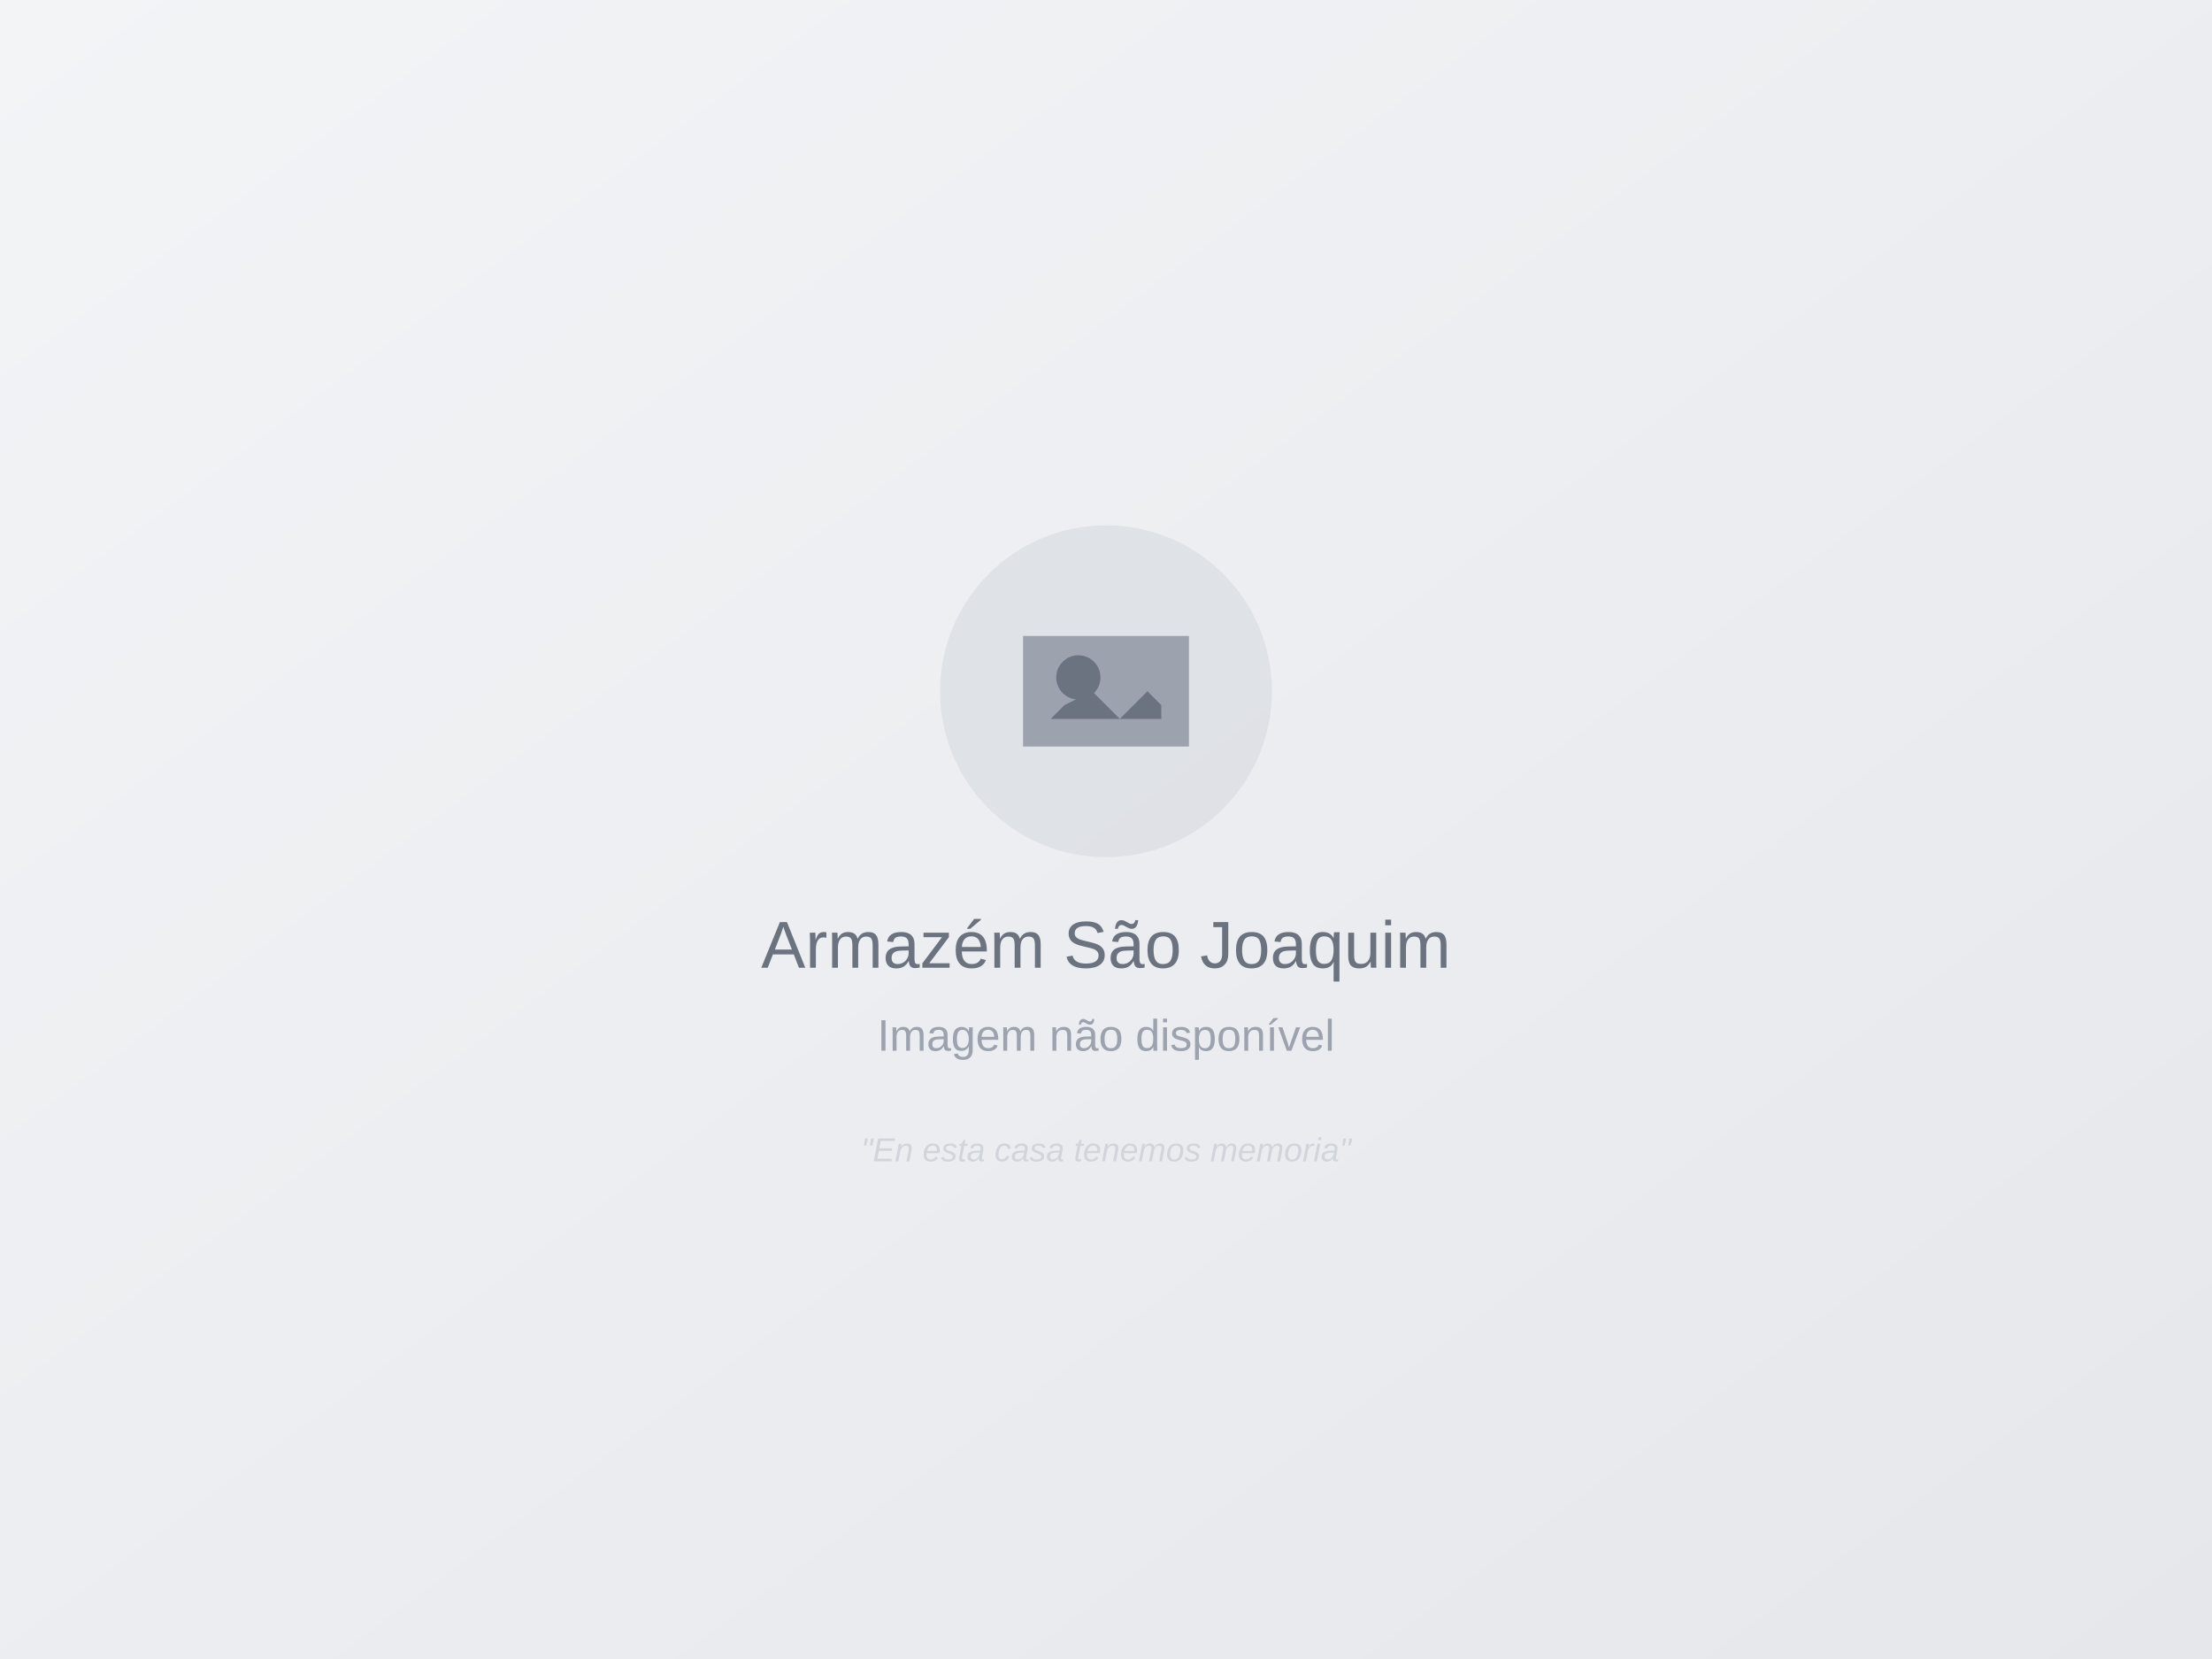
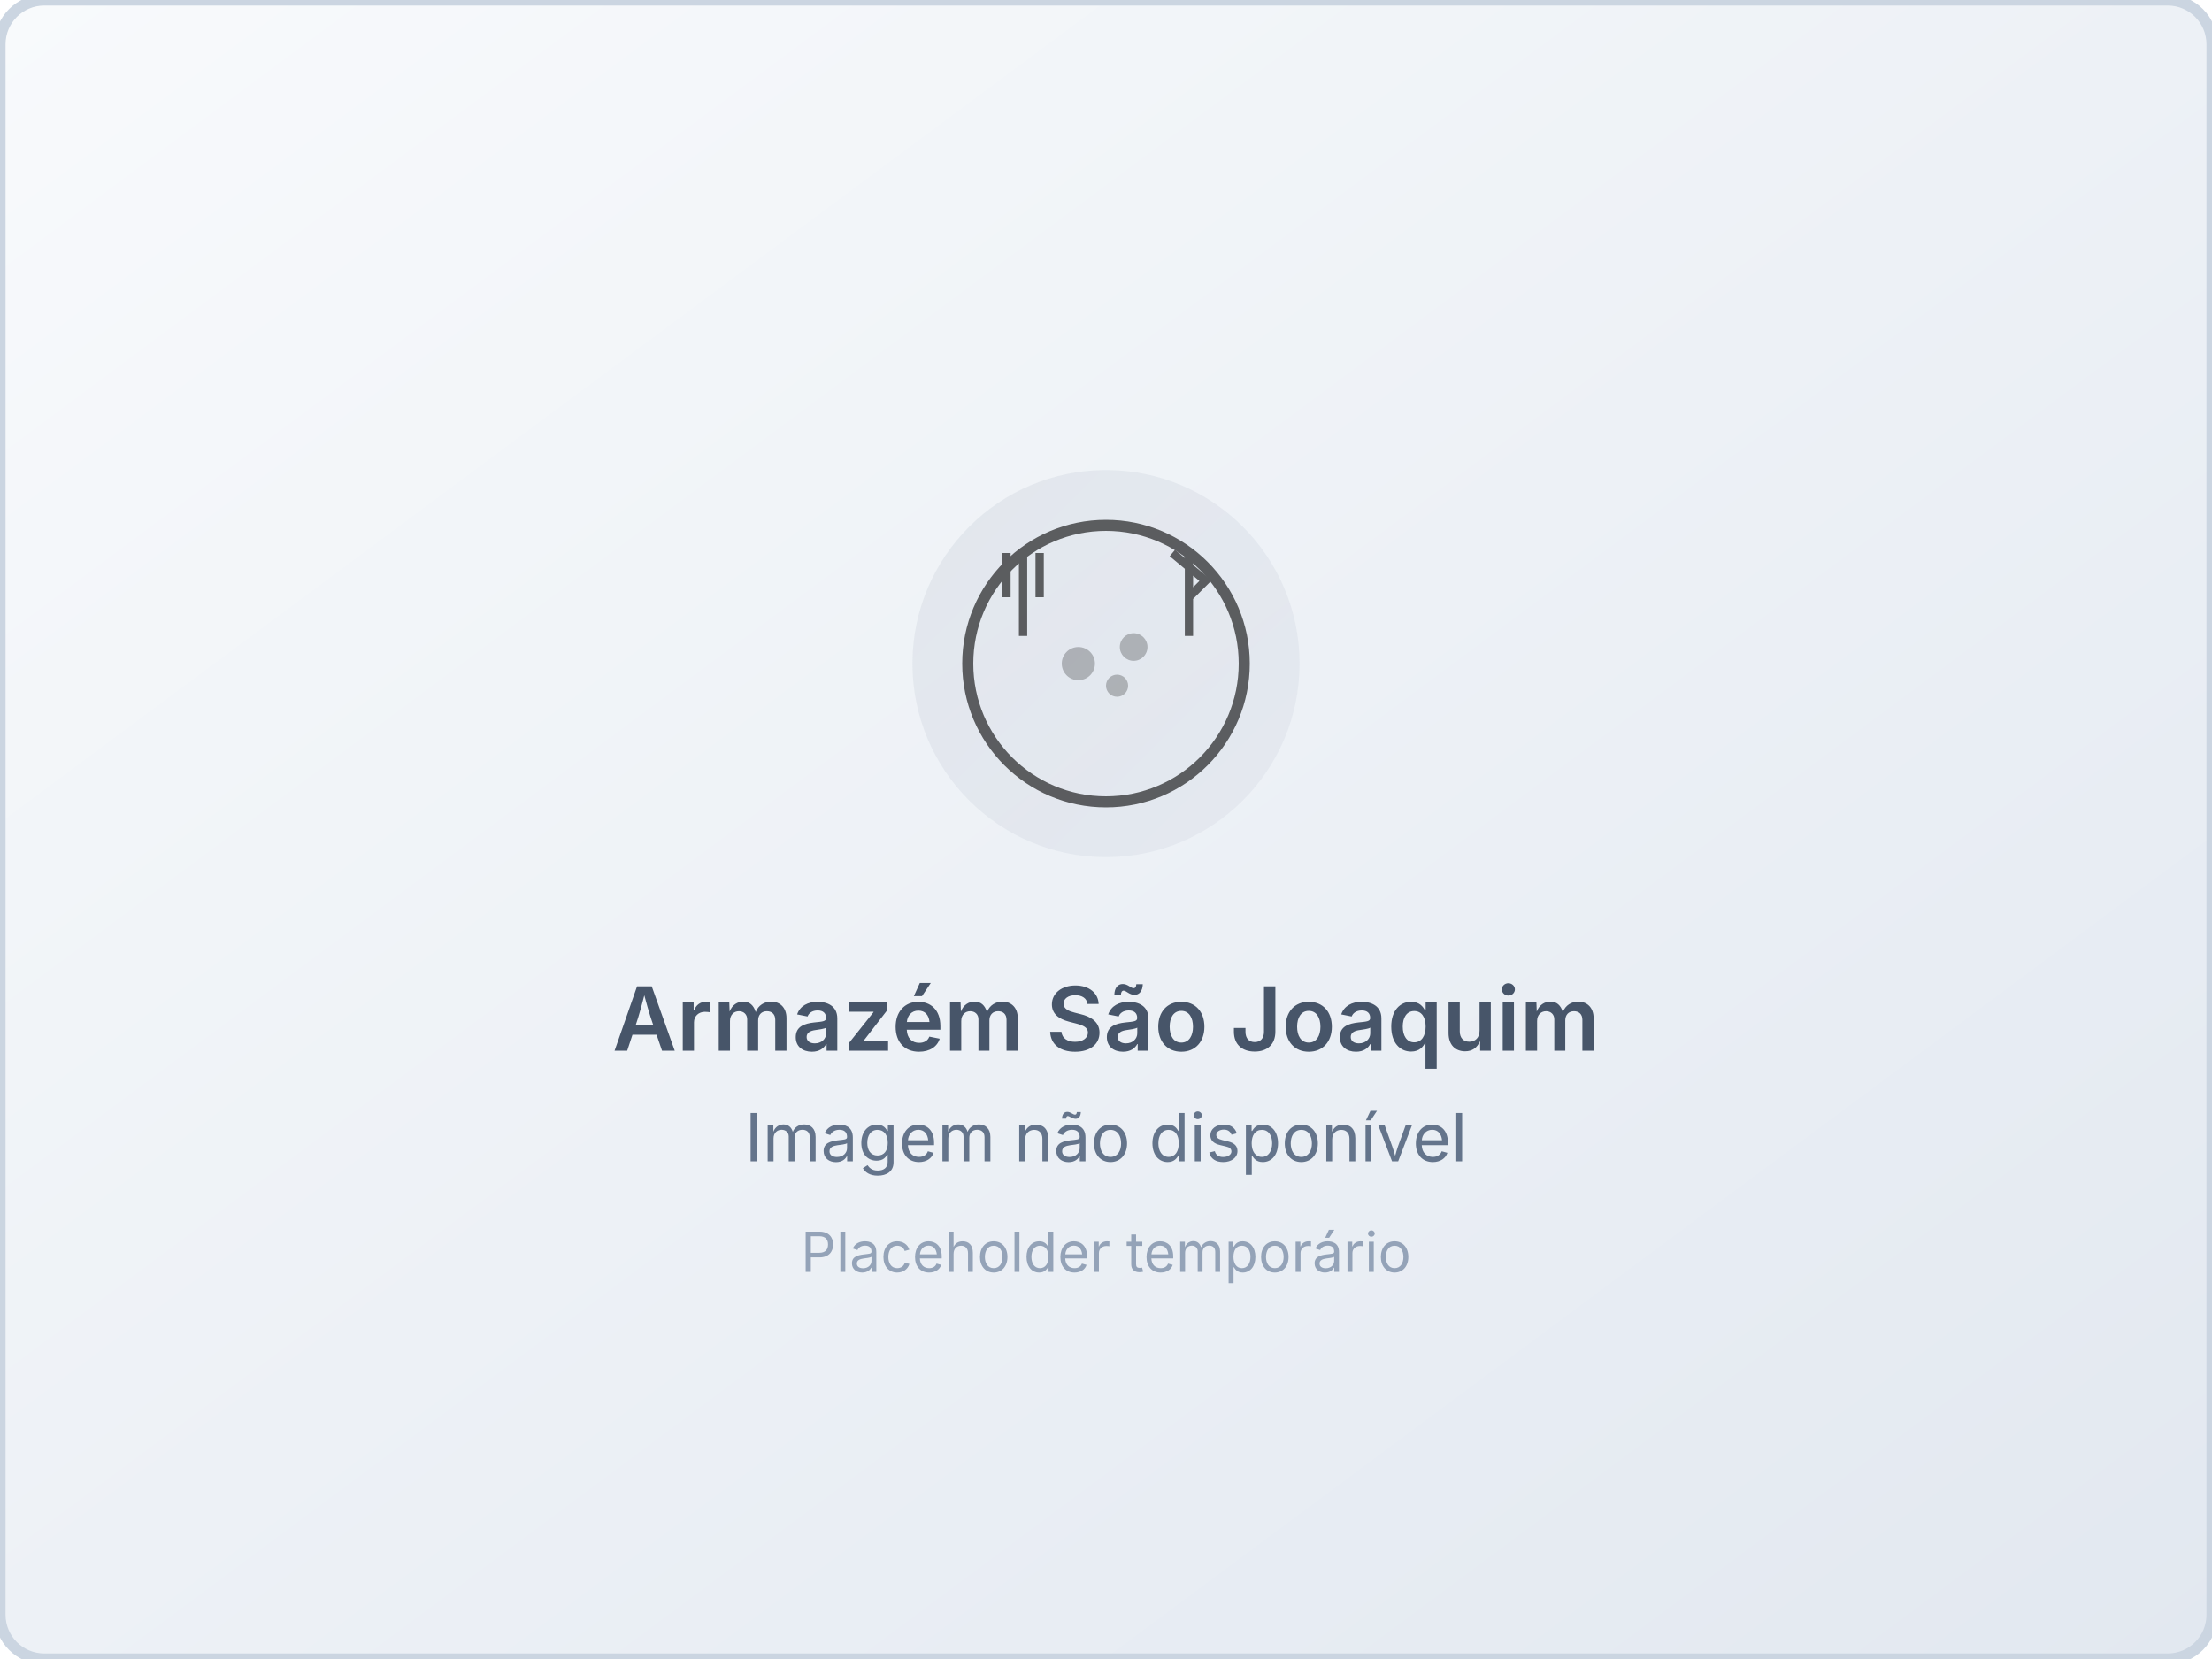
- <svg xmlns="http://www.w3.org/2000/svg" width="800" height="600">
+ <svg xmlns="http://www.w3.org/2000/svg" width="400" height="300" viewBox="0 0 400 300">
  <defs>
-     <linearGradient id="grad1" x1="0%" y1="0%" x2="100%" y2="100%">
-       <stop offset="0%" style="stop-color:#f3f4f6;stop-opacity:1" />
-       <stop offset="100%" style="stop-color:#e5e7eb;stop-opacity:1" />
+     <linearGradient id="bg" x1="0%" y1="0%" x2="100%" y2="100%">
+       <stop offset="0%" style="stop-color:#f8fafc;stop-opacity:1" />
+       <stop offset="100%" style="stop-color:#e2e8f0;stop-opacity:1" />
+     </linearGradient>
+     <linearGradient id="icon" x1="0%" y1="0%" x2="100%" y2="100%">
+       <stop offset="0%" style="stop-color:#64748b;stop-opacity:1" />
+       <stop offset="100%" style="stop-color:#94a3b8;stop-opacity:1" />
    </linearGradient>
  </defs>
-   <rect width="100%" height="100%" fill="url(#grad1)" />
-   <circle cx="400" cy="250" r="60" fill="#d1d5db" opacity="0.5" />
-   <path d="M370 230 L430 230 L430 270 L370 270 Z M380 240 L420 240 L420 260 L380 260 Z" fill="#9ca3af" />
-   <circle cx="390" cy="245" r="8" fill="#6b7280" />
-   <path d="M385 255 L395 250 L405 260 L415 250 L420 255 L420 260 L380 260 Z" fill="#6b7280" />
-   <text x="400" y="350" font-family="Arial, sans-serif" font-size="24" fill="#6b7280" text-anchor="middle" font-weight="300">
+   <rect width="400" height="300" fill="url(#bg)" stroke="#cbd5e1" stroke-width="2" rx="8" />
+   <circle cx="200" cy="120" r="35" fill="url(#icon)" opacity="0.1" />
+   <g transform="translate(200,120)" fill="url(#icon)" opacity="0.6">
+     <circle cx="0" cy="0" r="25" fill="none" stroke="currentColor" stroke-width="2" />
+     <path d="M-15,-20 L-15,-5 M-18,-20 L-18,-12 M-12,-20 L-12,-12" stroke="currentColor" stroke-width="1.5" fill="none" />
+     <path d="M15,-20 L15,-5 M12,-20 L18,-15 L15,-12" stroke="currentColor" stroke-width="1.5" fill="none" />
+     <circle cx="-5" cy="0" r="3" fill="currentColor" opacity="0.4" />
+     <circle cx="5" cy="-3" r="2.5" fill="currentColor" opacity="0.4" />
+     <circle cx="2" cy="4" r="2" fill="currentColor" opacity="0.4" />
+   </g>
+   <text x="200" y="190" text-anchor="middle" font-family="system-ui, -apple-system, sans-serif" font-size="16" font-weight="600" fill="#475569">
    Armazém São Joaquim
  </text>
-   <text x="400" y="380" font-family="Arial, sans-serif" font-size="16" fill="#9ca3af" text-anchor="middle">
+   <text x="200" y="210" text-anchor="middle" font-family="system-ui, -apple-system, sans-serif" font-size="12" fill="#64748b">
    Imagem não disponível
  </text>
-   <text x="400" y="420" font-family="Arial, sans-serif" font-size="12" fill="#d1d5db" text-anchor="middle" font-style="italic">
-     "En esta casa tenemos memoria"
+   <text x="200" y="230" text-anchor="middle" font-family="system-ui, -apple-system, sans-serif" font-size="10" fill="#94a3b8">
+     Placeholder temporário
  </text>
</svg>
